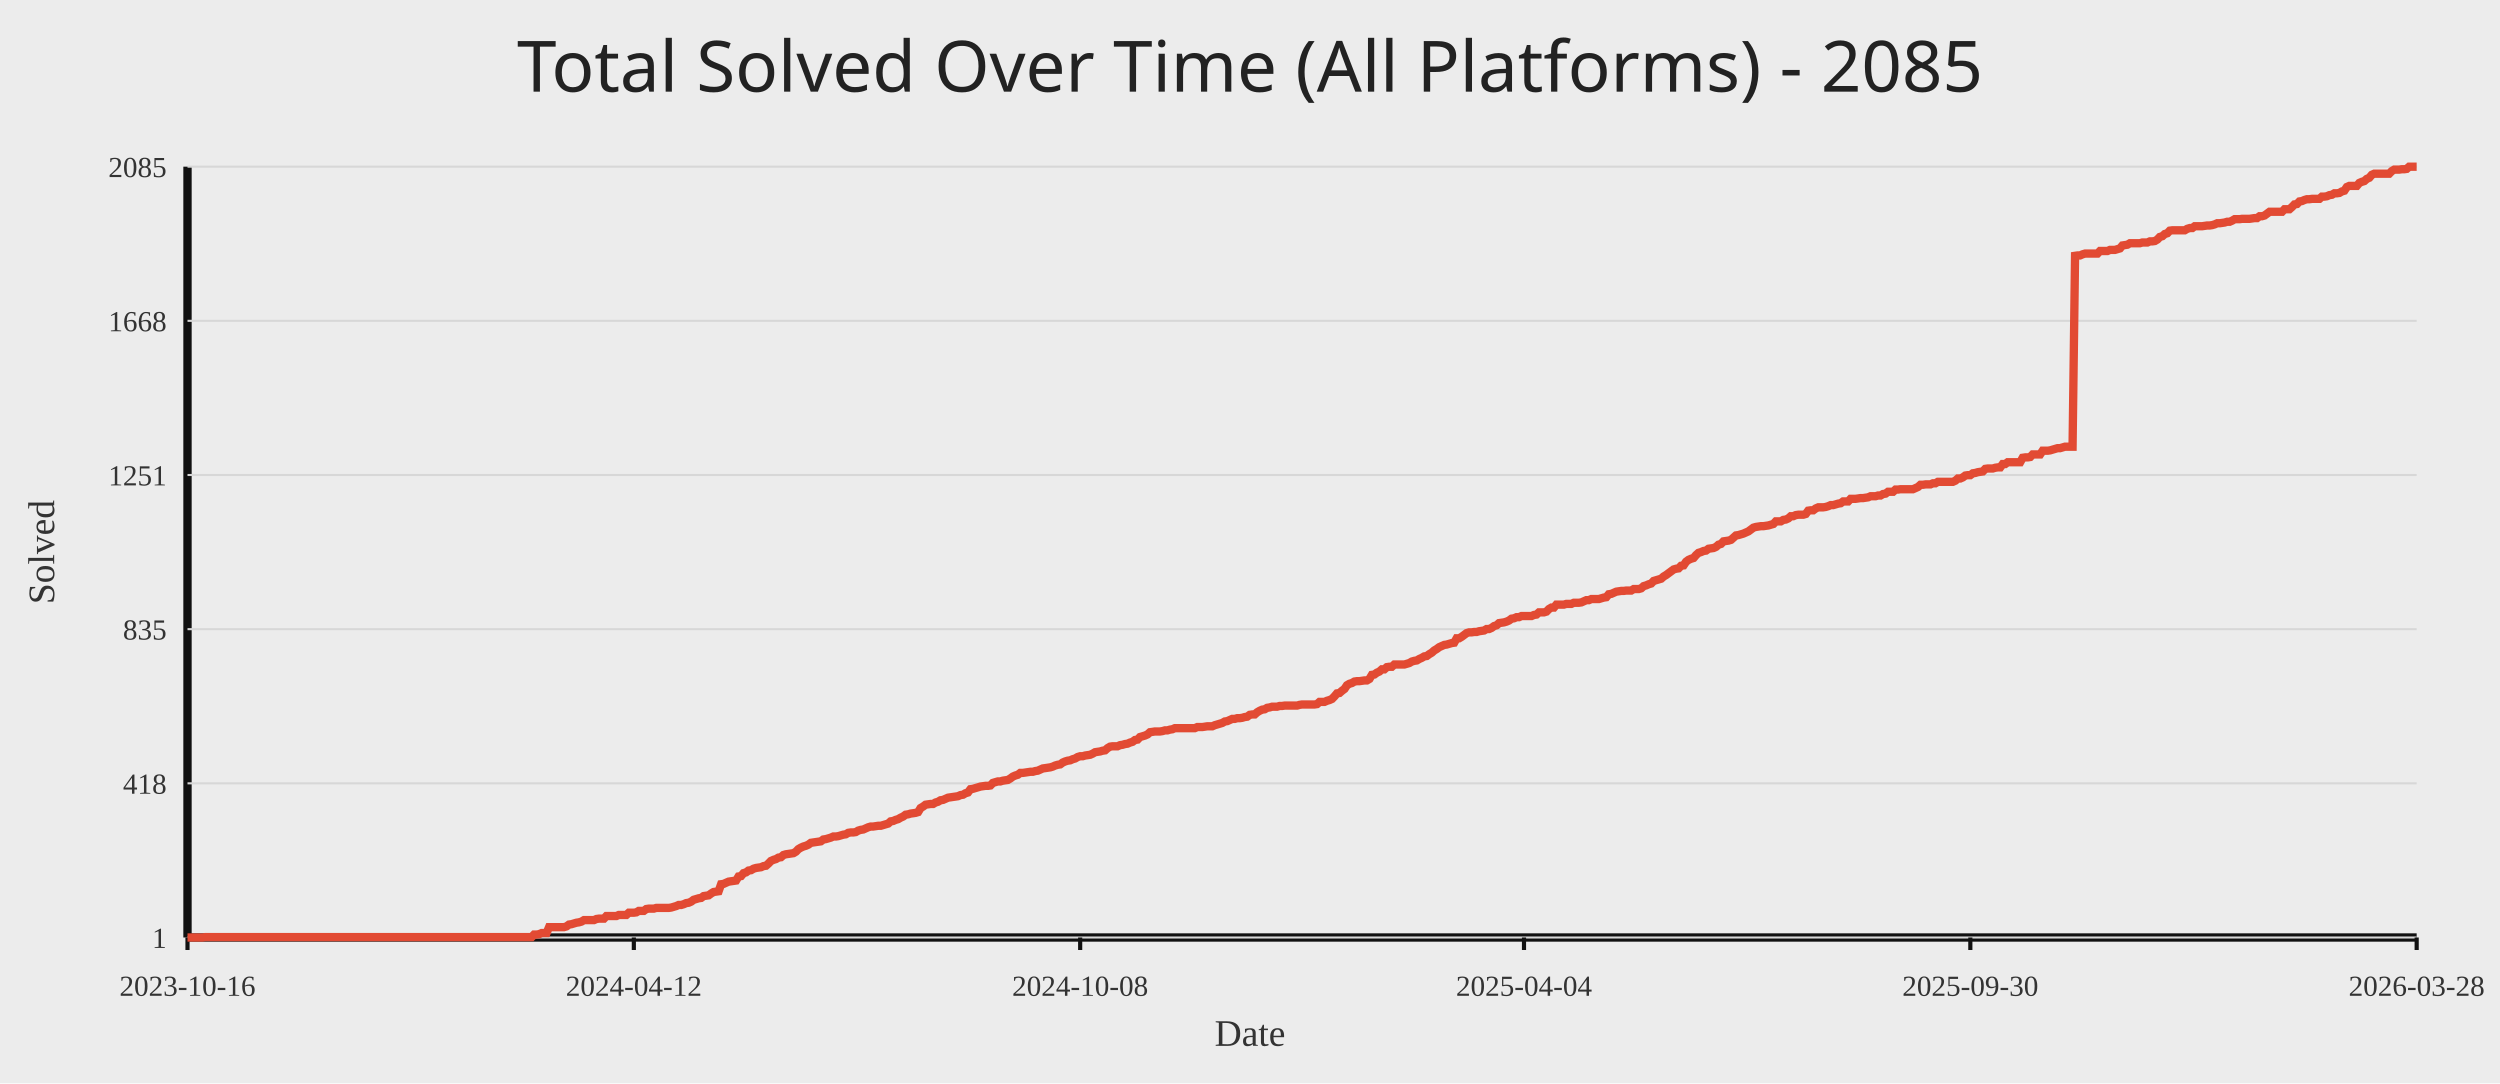
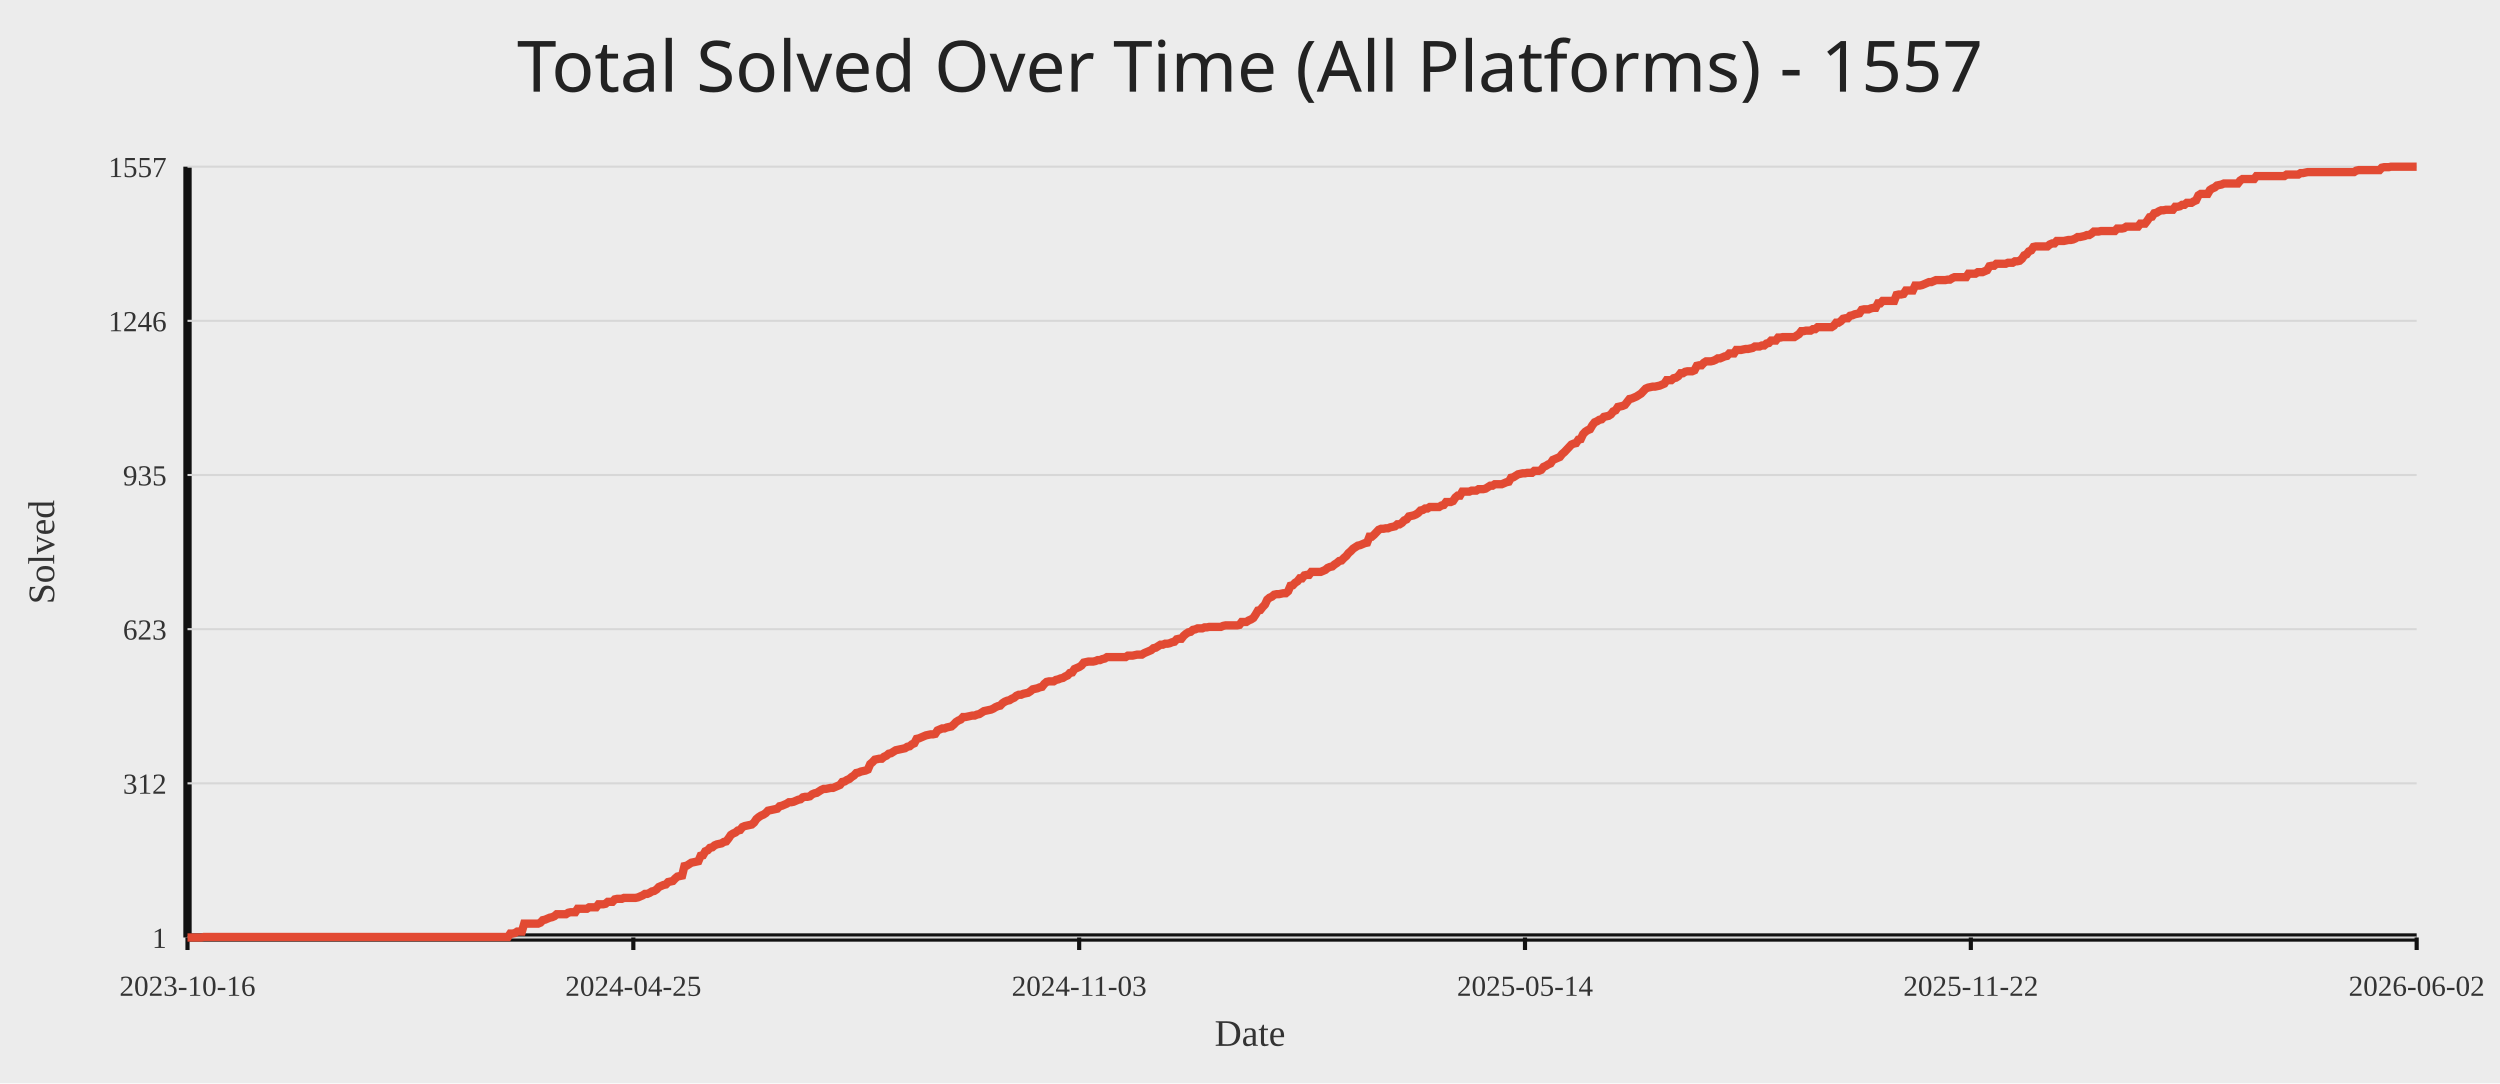
<svg xmlns="http://www.w3.org/2000/svg" width="1200" height="520">
  <rect width="100%" height="100%" fill="#ececec" />
-   <text x="50%" y="44" text-anchor="middle" fill="#222" font-size="34" font-family="Comic Sans MS, Segoe UI">Total Solved Over Time (All Platforms) - 2085</text>
+   <text x="50%" y="44" text-anchor="middle" fill="#222" font-size="34" font-family="Comic Sans MS, Segoe UI">Total Solved Over Time (All Platforms) - 1557</text>
  <line x1="90" y1="450" x2="1160" y2="450" stroke="#111" stroke-width="4" />
  <line x1="90" y1="80" x2="90" y2="450" stroke="#111" stroke-width="4" />
  <line x1="90" y1="450.00" x2="1160" y2="450.00" stroke="#d7d7d7" stroke-width="1" />
  <text x="80" y="455.00" text-anchor="end" fill="#333" font-size="14">1</text>
  <line x1="90" y1="376.00" x2="1160" y2="376.00" stroke="#d7d7d7" stroke-width="1" />
-   <text x="80" y="381.00" text-anchor="end" fill="#333" font-size="14">418</text>
+   <text x="80" y="381.00" text-anchor="end" fill="#333" font-size="14">312</text>
  <line x1="90" y1="302.00" x2="1160" y2="302.00" stroke="#d7d7d7" stroke-width="1" />
-   <text x="80" y="307.00" text-anchor="end" fill="#333" font-size="14">835</text>
+   <text x="80" y="307.00" text-anchor="end" fill="#333" font-size="14">623</text>
  <line x1="90" y1="228.00" x2="1160" y2="228.00" stroke="#d7d7d7" stroke-width="1" />
-   <text x="80" y="233.00" text-anchor="end" fill="#333" font-size="14">1251</text>
+   <text x="80" y="233.00" text-anchor="end" fill="#333" font-size="14">935</text>
  <line x1="90" y1="154.00" x2="1160" y2="154.00" stroke="#d7d7d7" stroke-width="1" />
-   <text x="80" y="159.00" text-anchor="end" fill="#333" font-size="14">1668</text>
+   <text x="80" y="159.00" text-anchor="end" fill="#333" font-size="14">1246</text>
  <line x1="90" y1="80.00" x2="1160" y2="80.00" stroke="#d7d7d7" stroke-width="1" />
-   <text x="80" y="85.00" text-anchor="end" fill="#333" font-size="14">2085</text>
+   <text x="80" y="85.00" text-anchor="end" fill="#333" font-size="14">1557</text>
  <line x1="90.00" y1="450" x2="90.00" y2="456" stroke="#111" stroke-width="2" />
  <text x="90.00" y="478" text-anchor="middle" fill="#333" font-size="14">2023-10-16</text>
-   <line x1="304.24" y1="450" x2="304.24" y2="456" stroke="#111" stroke-width="2" />
-   <text x="304.24" y="478" text-anchor="middle" fill="#333" font-size="14">2024-04-12</text>
-   <line x1="518.48" y1="450" x2="518.48" y2="456" stroke="#111" stroke-width="2" />
-   <text x="518.48" y="478" text-anchor="middle" fill="#333" font-size="14">2024-10-08</text>
-   <line x1="731.52" y1="450" x2="731.52" y2="456" stroke="#111" stroke-width="2" />
-   <text x="731.52" y="478" text-anchor="middle" fill="#333" font-size="14">2025-04-04</text>
-   <line x1="945.76" y1="450" x2="945.76" y2="456" stroke="#111" stroke-width="2" />
-   <text x="945.76" y="478" text-anchor="middle" fill="#333" font-size="14">2025-09-30</text>
+   <line x1="304.00" y1="450" x2="304.00" y2="456" stroke="#111" stroke-width="2" />
+   <text x="304.00" y="478" text-anchor="middle" fill="#333" font-size="14">2024-04-25</text>
+   <line x1="518.00" y1="450" x2="518.00" y2="456" stroke="#111" stroke-width="2" />
+   <text x="518.00" y="478" text-anchor="middle" fill="#333" font-size="14">2024-11-03</text>
+   <line x1="732.00" y1="450" x2="732.00" y2="456" stroke="#111" stroke-width="2" />
+   <text x="732.00" y="478" text-anchor="middle" fill="#333" font-size="14">2025-05-14</text>
+   <line x1="946.00" y1="450" x2="946.00" y2="456" stroke="#111" stroke-width="2" />
+   <text x="946.00" y="478" text-anchor="middle" fill="#333" font-size="14">2025-11-22</text>
  <line x1="1160.00" y1="450" x2="1160.00" y2="456" stroke="#111" stroke-width="2" />
-   <text x="1160.00" y="478" text-anchor="middle" fill="#333" font-size="14">2026-03-28</text>
-   <polyline fill="none" stroke="#e24a33" stroke-width="4" points="90.00,450.00 91.20,450.00 92.39,450.00 93.59,450.00 94.79,450.00 95.98,450.00 97.18,450.00 98.38,449.82 99.57,449.82 100.77,449.82 101.97,449.82 103.17,449.82 104.36,449.82 105.56,449.82 106.76,449.82 107.95,449.82 109.15,449.82 110.35,449.82 111.54,449.82 112.74,449.82 113.94,449.82 115.13,449.82 116.33,449.82 117.53,449.82 118.72,449.82 119.92,449.82 121.12,449.82 122.32,449.82 123.51,449.82 124.71,449.82 125.91,449.82 127.10,449.82 128.30,449.82 129.50,449.82 130.69,449.82 131.89,449.82 133.09,449.82 134.28,449.82 135.48,449.82 136.68,449.82 137.87,449.82 139.07,449.82 140.27,449.82 141.47,449.82 142.66,449.82 143.86,449.82 145.06,449.82 146.25,449.82 147.45,449.82 148.65,449.82 149.84,449.82 151.04,449.82 152.24,449.82 153.43,449.82 154.63,449.82 155.83,449.82 157.02,449.82 158.22,449.82 159.42,449.82 160.62,449.82 161.81,449.82 163.01,449.82 164.21,449.82 165.40,449.82 166.60,449.82 167.80,449.82 168.99,449.82 170.19,449.82 171.39,449.82 172.58,449.82 173.78,449.82 174.98,449.82 176.17,449.82 177.37,449.82 178.57,449.82 179.77,449.82 180.96,449.82 182.16,449.82 183.36,449.82 184.55,449.82 185.75,449.82 186.95,449.82 188.14,449.82 189.34,449.82 190.54,449.82 191.73,449.82 192.93,449.82 194.13,449.82 195.32,449.82 196.52,449.82 197.72,449.82 198.91,449.82 200.11,449.82 201.31,449.82 202.51,449.82 203.70,449.82 204.90,449.82 206.10,449.82 207.29,449.82 208.49,449.82 209.69,449.82 210.88,449.82 212.08,449.82 213.28,449.82 214.47,449.82 215.67,449.82 216.87,449.82 218.06,449.82 219.26,449.82 220.46,449.82 221.66,449.82 222.85,449.82 224.05,449.82 225.25,449.82 226.44,449.82 227.64,449.82 228.84,449.82 230.03,449.82 231.23,449.82 232.43,449.82 233.62,449.82 234.82,449.82 236.02,449.82 237.21,449.82 238.41,449.82 239.61,449.82 240.81,449.82 242.00,449.82 243.20,449.82 244.40,449.82 245.59,449.82 246.79,449.82 247.99,449.82 249.18,449.82 250.38,449.82 251.58,449.82 252.77,449.82 253.97,449.82 255.17,449.82 256.36,448.58 257.56,448.58 258.76,448.40 259.96,447.87 261.15,447.87 262.35,447.87 263.55,445.03 264.74,445.03 265.94,445.03 267.14,445.03 268.33,445.03 269.53,445.03 270.73,445.03 271.92,444.67 273.12,443.79 274.32,443.61 275.51,443.25 276.71,442.90 277.91,442.72 279.11,442.37 280.30,441.66 281.50,441.66 282.70,441.66 283.89,441.66 285.09,441.66 286.29,441.12 287.48,440.95 288.68,440.95 289.88,440.95 291.07,439.70 292.27,439.70 293.47,439.70 294.66,439.70 295.86,439.70 297.06,439.17 298.26,439.17 299.45,439.17 300.65,439.17 301.85,438.10 303.04,438.10 304.24,438.10 305.44,437.93 306.63,437.22 307.83,437.22 309.03,437.22 310.22,436.33 311.42,436.15 312.62,436.15 313.81,436.15 315.01,435.80 316.21,435.80 317.40,435.80 318.60,435.80 319.80,435.80 321.00,435.80 322.19,435.62 323.39,435.26 324.59,434.91 325.78,434.38 326.98,434.38 328.18,434.02 329.37,433.49 330.57,433.31 331.77,432.78 332.96,431.89 334.16,431.54 335.36,431.18 336.55,431.00 337.75,430.12 338.95,429.94 340.15,429.76 341.34,428.87 342.54,428.16 343.74,427.98 344.93,427.81 346.13,424.43 347.33,424.26 348.52,423.72 349.72,423.19 350.92,423.01 352.11,422.84 353.31,422.66 354.51,420.71 355.70,420.53 356.90,419.11 358.10,418.75 359.30,417.86 360.49,417.69 361.69,416.98 362.89,416.62 364.08,416.44 365.28,416.27 366.48,415.73 367.67,415.56 368.87,414.49 370.07,413.25 371.26,412.72 372.46,412.36 373.66,411.65 374.85,411.47 376.05,410.41 377.25,410.05 378.45,409.88 379.64,409.70 380.84,409.52 382.04,408.81 383.23,407.57 384.43,406.86 385.63,406.32 386.82,405.97 388.02,405.44 389.22,404.55 390.41,404.37 391.61,404.19 392.81,404.02 394.00,403.84 395.20,402.95 396.40,402.77 397.60,402.42 398.79,402.06 399.99,401.53 401.19,401.53 402.38,401.35 403.58,401.00 404.78,400.64 405.97,400.47 407.17,399.76 408.37,399.58 409.56,399.58 410.76,399.40 411.96,398.69 413.15,398.33 414.35,398.16 415.55,397.62 416.74,397.09 417.94,396.74 419.14,396.74 420.34,396.56 421.53,396.38 422.73,396.38 423.93,396.03 425.12,395.67 426.32,395.32 427.52,394.25 428.71,394.07 429.91,393.54 431.11,393.19 432.30,392.48 433.50,391.94 434.70,391.06 435.89,390.88 437.09,390.52 438.29,390.35 439.49,390.17 440.68,389.81 441.88,387.86 443.08,387.15 444.27,386.26 445.47,386.08 446.67,385.91 447.86,385.91 449.06,385.20 450.26,384.84 451.45,384.13 452.65,383.95 453.85,383.42 455.04,382.89 456.24,382.71 457.44,382.53 458.64,382.36 459.83,382.18 461.03,381.65 462.23,381.47 463.42,380.76 464.62,380.40 465.82,378.81 467.01,378.63 468.21,378.27 469.41,377.92 470.60,377.56 471.80,377.38 473.00,377.21 474.19,377.21 475.39,377.03 476.59,375.79 477.79,375.43 478.98,375.08 480.18,375.08 481.38,374.72 482.57,374.54 483.77,374.37 484.97,373.66 486.16,372.77 487.36,372.24 488.56,371.88 489.75,370.99 490.95,370.99 492.15,370.82 493.34,370.64 494.54,370.46 495.74,370.46 496.94,370.11 498.13,369.93 499.33,369.40 500.53,368.86 501.72,368.69 502.92,368.51 504.12,368.33 505.31,367.98 506.51,367.44 507.71,367.09 508.90,366.91 510.10,366.02 511.30,365.49 512.49,365.13 513.69,364.96 514.89,364.42 516.09,364.07 517.28,363.36 518.48,363.00 519.68,363.00 520.87,362.65 522.07,362.47 523.27,362.29 524.46,361.76 525.66,361.05 526.86,360.87 528.05,360.70 529.25,360.34 530.45,360.16 531.64,359.10 532.84,358.39 534.04,358.21 535.23,358.21 536.43,358.21 537.63,357.68 538.83,357.50 540.02,357.14 541.22,356.97 542.42,356.43 543.61,356.08 544.81,355.19 546.01,355.01 547.20,353.77 548.40,353.42 549.60,353.06 550.79,352.53 551.99,351.46 553.19,351.29 554.38,351.11 555.58,351.11 556.78,351.11 557.98,350.93 559.17,350.58 560.37,350.58 561.57,350.22 562.76,350.04 563.96,349.51 565.16,349.51 566.35,349.51 567.55,349.51 568.75,349.51 569.94,349.51 571.14,349.51 572.34,349.51 573.53,349.51 574.73,348.98 575.93,348.98 577.13,348.98 578.32,348.80 579.52,348.62 580.72,348.62 581.91,348.62 583.11,348.09 584.31,347.74 585.50,347.38 586.70,347.02 587.90,346.31 589.09,346.14 590.29,345.60 591.49,345.07 592.68,345.07 593.88,344.72 595.08,344.72 596.28,344.54 597.47,344.18 598.67,344.01 599.87,343.12 601.06,342.94 602.26,342.94 603.46,341.88 604.65,341.17 605.85,340.63 607.05,340.46 608.24,339.75 609.44,339.57 610.64,339.21 611.83,339.21 613.03,339.21 614.23,338.86 615.43,338.86 616.62,338.68 617.82,338.68 619.02,338.68 620.21,338.68 621.41,338.68 622.61,338.68 623.80,338.33 625.00,338.15 626.20,338.15 627.39,338.15 628.59,338.15 629.79,338.15 630.98,338.15 632.18,337.97 633.38,336.90 634.57,336.90 635.77,336.90 636.97,336.37 638.17,336.02 639.36,335.48 640.56,334.24 641.76,332.82 642.95,332.64 644.15,331.58 645.35,330.69 646.54,328.92 647.74,328.21 648.94,327.85 650.13,327.14 651.33,326.96 652.53,326.96 653.72,326.79 654.92,326.61 656.12,326.61 657.32,325.90 658.51,323.94 659.71,323.77 660.91,322.88 662.10,322.35 663.30,321.28 664.50,321.28 665.69,320.22 666.89,320.04 668.09,320.04 669.28,318.97 670.48,318.97 671.68,318.97 672.87,318.97 674.07,318.97 675.27,318.62 676.47,318.26 677.66,317.55 678.86,317.20 680.06,317.02 681.25,316.31 682.45,315.78 683.65,315.07 684.84,314.89 686.04,314.00 687.24,313.29 688.43,312.23 689.63,311.52 690.83,310.63 692.02,310.10 693.22,309.56 694.42,309.39 695.62,309.03 696.81,308.68 698.01,308.50 699.21,306.37 700.40,306.37 701.60,305.66 702.80,304.77 703.99,303.88 705.19,303.53 706.39,303.53 707.58,303.35 708.78,303.35 709.98,302.99 711.17,302.82 712.37,302.64 713.57,301.93 714.77,301.93 715.96,301.40 717.16,300.51 718.36,300.15 719.55,299.09 720.75,298.91 721.95,298.73 723.14,298.38 724.34,297.85 725.54,296.96 726.73,296.78 727.93,296.25 729.13,296.25 730.32,295.71 731.52,295.71 732.72,295.71 733.91,295.71 735.11,295.71 736.31,295.18 737.51,295.00 738.70,293.94 739.90,293.94 741.10,293.94 742.29,293.58 743.49,292.34 744.69,291.63 745.88,291.63 747.08,290.21 748.28,290.21 749.47,290.21 750.67,290.21 751.87,289.86 753.06,289.86 754.26,289.86 755.46,289.32 756.66,289.32 757.85,289.32 759.05,289.15 760.25,288.61 761.44,288.08 762.64,288.08 763.84,287.55 765.03,287.55 766.23,287.55 767.43,287.55 768.62,287.19 769.82,286.84 771.02,286.66 772.21,285.24 773.41,285.06 774.61,284.53 775.81,284.00 777.00,283.82 778.20,283.64 779.40,283.64 780.59,283.46 781.79,283.46 782.99,283.46 784.18,282.75 785.38,282.75 786.58,282.75 787.77,282.40 788.97,281.33 790.17,280.98 791.36,280.45 792.56,280.09 793.76,278.85 794.96,278.49 796.15,278.14 797.35,277.78 798.55,276.72 799.74,276.01 800.94,275.12 802.14,274.23 803.33,273.34 804.53,272.99 805.73,272.81 806.92,271.57 808.12,271.39 809.32,269.62 810.51,268.73 811.71,268.20 812.91,267.84 814.11,266.42 815.30,265.36 816.50,265.00 817.70,264.47 818.89,264.29 820.09,263.40 821.29,263.22 822.48,263.05 823.68,262.51 824.88,261.45 826.07,261.09 827.27,259.85 828.47,259.67 829.66,259.50 830.86,259.14 832.06,258.08 833.26,257.01 834.45,256.83 835.65,256.48 836.85,256.12 838.04,255.59 839.24,255.06 840.44,254.17 841.63,253.28 842.83,252.93 844.03,252.75 845.22,252.57 846.42,252.57 847.62,252.39 848.81,252.22 850.01,251.86 851.21,251.51 852.40,250.26 853.60,250.26 854.80,250.26 856.00,249.55 857.19,249.38 858.39,248.84 859.59,247.78 860.78,247.78 861.98,247.25 863.18,247.07 864.37,247.07 865.57,247.07 866.77,246.71 867.96,245.12 869.16,244.94 870.36,244.94 871.55,244.05 872.75,243.52 873.95,243.52 875.15,243.52 876.34,243.34 877.54,242.98 878.74,242.45 879.93,242.45 881.13,242.10 882.33,241.74 883.52,241.56 884.72,240.68 885.92,240.68 887.11,240.68 888.31,239.43 889.51,239.43 890.70,239.43 891.90,239.26 893.10,239.08 894.30,239.08 895.49,238.90 896.69,238.72 897.89,238.19 899.08,238.19 900.28,238.19 901.48,237.84 902.67,237.84 903.87,237.13 905.07,236.95 906.26,236.06 907.46,236.06 908.66,236.06 909.85,235.00 911.05,235.00 912.25,234.82 913.45,234.82 914.64,234.82 915.84,234.82 917.04,234.82 918.23,234.82 919.43,234.29 920.63,233.75 921.82,232.69 923.02,232.69 924.22,232.51 925.41,232.51 926.61,232.51 927.81,231.98 929.00,231.98 930.20,231.27 931.40,231.27 932.60,231.27 933.79,231.27 934.99,231.27 936.19,231.27 937.38,231.27 938.58,230.73 939.78,229.67 940.97,229.67 942.17,229.14 943.37,228.25 944.56,228.07 945.76,228.07 946.96,227.18 948.15,227.01 949.35,226.65 950.55,226.47 951.74,226.30 952.94,225.05 954.14,224.88 955.34,224.88 956.53,224.88 957.73,224.52 958.93,224.34 960.12,224.34 961.32,222.74 962.52,222.74 963.71,221.86 964.91,221.86 966.11,221.86 967.30,221.86 968.50,221.86 969.70,221.86 970.89,219.73 972.09,219.55 973.29,219.55 974.49,219.37 975.68,218.13 976.88,218.13 978.08,218.13 979.27,218.13 980.47,216.35 981.67,216.35 982.86,216.35 984.06,216.18 985.26,215.82 986.45,215.47 987.65,215.11 988.85,215.11 990.04,214.76 991.24,214.40 992.44,214.40 993.64,214.40 994.83,214.40 996.03,122.79 997.23,122.61 998.42,122.61 999.62,122.08 1000.82,121.72 1002.01,121.72 1003.21,121.72 1004.41,121.72 1005.60,121.72 1006.80,121.72 1008.00,120.48 1009.19,120.48 1010.39,120.48 1011.59,120.48 1012.79,119.95 1013.98,119.95 1015.18,119.95 1016.38,119.59 1017.57,119.24 1018.77,117.82 1019.97,117.64 1021.16,117.46 1022.36,116.75 1023.56,116.75 1024.75,116.75 1025.95,116.75 1027.15,116.75 1028.34,116.40 1029.54,116.40 1030.74,116.40 1031.94,115.86 1033.13,115.86 1034.33,115.69 1035.53,114.98 1036.72,113.73 1037.92,113.38 1039.12,112.31 1040.31,111.96 1041.51,110.71 1042.71,110.54 1043.90,110.54 1045.10,110.54 1046.30,110.54 1047.49,110.54 1048.69,110.54 1049.89,109.83 1051.09,109.47 1052.28,109.47 1053.48,108.58 1054.68,108.58 1055.87,108.58 1057.07,108.58 1058.27,108.41 1059.46,108.23 1060.66,108.23 1061.86,108.05 1063.05,107.70 1064.25,107.16 1065.45,107.16 1066.64,106.99 1067.84,106.81 1069.04,106.45 1070.23,106.45 1071.43,105.92 1072.63,105.21 1073.83,105.21 1075.02,105.21 1076.22,105.03 1077.42,105.03 1078.61,105.03 1079.81,105.03 1081.01,104.86 1082.20,104.68 1083.40,104.68 1084.60,103.79 1085.79,103.79 1086.99,103.44 1088.19,102.55 1089.38,101.66 1090.58,101.66 1091.78,101.66 1092.98,101.66 1094.17,101.66 1095.37,101.66 1096.57,100.42 1097.76,100.42 1098.96,100.42 1100.16,99.35 1101.35,98.11 1102.55,97.93 1103.75,96.69 1104.94,96.51 1106.14,95.98 1107.34,95.62 1108.53,95.62 1109.73,95.45 1110.93,95.45 1112.13,95.45 1113.32,95.45 1114.52,94.38 1115.72,94.38 1116.91,94.20 1118.11,93.67 1119.31,93.49 1120.50,92.78 1121.70,92.78 1122.90,92.61 1124.09,91.90 1125.29,91.54 1126.49,89.76 1127.68,89.23 1128.88,89.23 1130.08,89.23 1131.28,89.23 1132.47,87.81 1133.67,87.28 1134.87,86.92 1136.06,85.86 1137.26,85.33 1138.46,83.91 1139.65,83.37 1140.85,83.37 1142.05,83.37 1143.24,83.37 1144.44,83.37 1145.64,83.37 1146.83,83.37 1148.03,82.13 1149.23,81.42 1150.43,81.42 1151.62,81.42 1152.82,81.24 1154.02,81.24 1155.21,81.07 1156.41,80.00 1157.61,80.00 1158.80,80.00 1160.00,80.00" />
+   <text x="1160.00" y="478" text-anchor="middle" fill="#333" font-size="14">2026-06-02</text>
+   <polyline fill="none" stroke="#e24a33" stroke-width="4" points="90.00,450.00 91.11,450.00 92.23,450.00 93.34,450.00 94.46,450.00 95.57,450.00 96.69,450.00 97.80,449.76 98.92,449.76 100.03,449.76 101.15,449.76 102.26,449.76 103.38,449.76 104.49,449.76 105.60,449.76 106.72,449.76 107.83,449.76 108.95,449.76 110.06,449.76 111.18,449.76 112.29,449.76 113.41,449.76 114.52,449.76 115.64,449.76 116.75,449.76 117.86,449.76 118.98,449.76 120.09,449.76 121.21,449.76 122.32,449.76 123.44,449.76 124.55,449.76 125.67,449.76 126.78,449.76 127.90,449.76 129.01,449.76 130.12,449.76 131.24,449.76 132.35,449.76 133.47,449.76 134.58,449.76 135.70,449.76 136.81,449.76 137.93,449.76 139.04,449.76 140.16,449.76 141.27,449.76 142.39,449.76 143.50,449.76 144.61,449.76 145.73,449.76 146.84,449.76 147.96,449.76 149.07,449.76 150.19,449.76 151.30,449.76 152.42,449.76 153.53,449.76 154.65,449.76 155.76,449.76 156.88,449.76 157.99,449.76 159.10,449.76 160.22,449.76 161.33,449.76 162.45,449.76 163.56,449.76 164.68,449.76 165.79,449.76 166.91,449.76 168.02,449.76 169.14,449.76 170.25,449.76 171.36,449.76 172.48,449.76 173.59,449.76 174.71,449.76 175.82,449.76 176.94,449.76 178.05,449.76 179.17,449.76 180.28,449.76 181.40,449.76 182.51,449.76 183.62,449.76 184.74,449.76 185.85,449.76 186.97,449.76 188.08,449.76 189.20,449.76 190.31,449.76 191.43,449.76 192.54,449.76 193.66,449.76 194.77,449.76 195.89,449.76 197.00,449.76 198.11,449.76 199.23,449.76 200.34,449.76 201.46,449.76 202.57,449.76 203.69,449.76 204.80,449.76 205.92,449.76 207.03,449.76 208.15,449.76 209.26,449.76 210.38,449.76 211.49,449.76 212.60,449.76 213.72,449.76 214.83,449.76 215.95,449.76 217.06,449.76 218.18,449.76 219.29,449.76 220.41,449.76 221.52,449.76 222.64,449.76 223.75,449.76 224.86,449.76 225.98,449.76 227.09,449.76 228.21,449.76 229.32,449.76 230.44,449.76 231.55,449.76 232.67,449.76 233.78,449.76 234.90,449.76 236.01,449.76 237.12,449.76 238.24,449.76 239.35,449.76 240.47,449.76 241.58,449.76 242.70,449.76 243.81,449.76 244.93,448.10 246.04,448.10 247.16,447.86 248.27,447.15 249.39,447.15 250.50,447.15 251.61,443.34 252.73,443.34 253.84,443.34 254.96,443.34 256.07,443.34 257.19,443.34 258.30,443.34 259.42,442.87 260.53,441.68 261.65,441.44 262.76,440.96 263.88,440.49 264.99,440.25 266.10,439.78 267.22,438.82 268.33,438.82 269.45,438.82 270.56,438.82 271.68,438.82 272.79,438.11 273.91,437.87 275.02,437.87 276.14,437.87 277.25,436.21 278.36,436.21 279.48,436.21 280.59,436.21 281.71,436.21 282.82,435.49 283.94,435.49 285.05,435.49 286.17,435.49 287.28,434.07 288.40,434.07 289.51,434.07 290.62,433.83 291.74,432.88 292.85,432.88 293.97,432.88 295.08,431.69 296.20,431.45 297.31,431.45 298.43,431.45 299.54,430.98 300.66,430.98 301.77,430.98 302.89,430.98 304.00,430.98 305.11,430.98 306.23,430.74 307.34,430.26 308.46,429.79 309.57,429.07 310.69,429.07 311.80,428.60 312.92,427.89 314.03,427.65 315.15,426.93 316.26,425.75 317.38,425.27 318.49,424.79 319.60,424.56 320.72,423.37 321.83,423.13 322.95,422.89 324.06,421.70 325.18,420.75 326.29,420.51 327.41,420.28 328.52,415.76 329.64,415.52 330.75,414.81 331.86,414.09 332.98,413.86 334.09,413.62 335.21,413.38 336.32,410.76 337.44,410.53 338.55,408.62 339.67,408.15 340.78,406.96 341.90,406.72 343.01,405.77 344.12,405.30 345.24,405.06 346.35,404.82 347.47,404.11 348.58,403.87 349.70,402.44 350.81,400.78 351.93,400.06 353.04,399.59 354.16,398.64 355.27,398.40 356.39,396.97 357.50,396.50 358.61,396.26 359.73,396.02 360.84,395.78 361.96,394.83 363.07,393.17 364.19,392.22 365.30,391.50 366.42,391.03 367.53,390.31 368.65,389.13 369.76,388.89 370.88,388.65 371.99,388.41 373.10,388.17 374.22,386.99 375.33,386.75 376.45,386.27 377.56,385.80 378.68,385.08 379.79,385.08 380.91,384.85 382.02,384.37 383.14,383.89 384.25,383.66 385.36,382.71 386.48,382.47 387.59,382.47 388.71,382.23 389.82,381.28 390.94,380.80 392.05,380.57 393.17,379.85 394.28,379.14 395.40,378.66 396.51,378.66 397.62,378.43 398.74,378.19 399.85,378.19 400.97,377.71 402.08,377.24 403.20,376.76 404.31,375.33 405.43,375.10 406.54,374.38 407.66,373.91 408.77,372.96 409.89,372.24 411.00,371.05 412.11,370.82 413.23,370.34 414.34,370.10 415.46,369.87 416.57,369.39 417.69,366.77 418.80,365.82 419.92,364.63 421.03,364.40 422.15,364.16 423.26,364.16 424.38,363.21 425.49,362.73 426.60,361.78 427.72,361.54 428.83,360.83 429.95,360.12 431.06,359.88 432.18,359.64 433.29,359.40 434.41,359.16 435.52,358.45 436.64,358.21 437.75,357.26 438.86,356.79 439.98,354.65 441.09,354.41 442.21,353.93 443.32,353.46 444.44,352.98 445.55,352.74 446.67,352.51 447.78,352.51 448.90,352.27 450.01,350.60 451.12,350.13 452.24,349.65 453.35,349.65 454.47,349.18 455.58,348.94 456.70,348.70 457.81,347.75 458.93,346.56 460.04,345.85 461.16,345.37 462.27,344.18 463.39,344.18 464.50,343.95 465.61,343.71 466.73,343.47 467.84,343.47 468.96,342.99 470.07,342.76 471.19,342.04 472.30,341.33 473.42,341.09 474.53,340.85 475.65,340.62 476.76,340.14 477.88,339.43 478.99,338.95 480.10,338.71 481.22,337.53 482.33,336.81 483.45,336.34 484.56,336.10 485.68,335.39 486.79,334.91 487.91,333.96 489.02,333.48 490.14,333.48 491.25,333.01 492.36,332.77 493.48,332.53 494.59,331.82 495.71,330.87 496.82,330.63 497.94,330.39 499.05,329.92 500.17,329.68 501.28,328.25 502.40,327.30 503.51,327.06 504.62,327.06 505.74,327.06 506.85,326.35 507.97,326.11 509.08,325.64 510.20,325.40 511.31,324.69 512.43,324.21 513.54,323.02 514.66,322.78 515.77,321.12 516.89,320.64 518.00,320.17 519.11,319.45 520.23,318.03 521.34,317.79 522.46,317.55 523.57,317.55 524.69,317.55 525.80,317.31 526.92,316.84 528.03,316.84 529.15,316.36 530.26,316.12 531.38,315.41 532.49,315.41 533.60,315.41 534.72,315.41 535.83,315.41 536.95,315.41 538.06,315.41 539.18,315.41 540.29,315.41 541.41,314.70 542.52,314.70 543.64,314.70 544.75,314.46 545.86,314.22 546.98,314.22 548.09,314.22 549.21,313.51 550.32,313.03 551.44,312.56 552.55,312.08 553.67,311.13 554.78,310.89 555.90,310.18 557.01,309.47 558.12,309.47 559.24,308.99 560.35,308.99 561.47,308.75 562.58,308.28 563.70,308.04 564.81,306.85 565.93,306.61 567.04,306.61 568.16,305.19 569.27,304.24 570.39,303.52 571.50,303.28 572.61,302.33 573.73,302.10 574.84,301.62 575.96,301.62 577.07,301.62 578.19,301.14 579.30,301.14 580.42,300.91 581.53,300.91 582.65,300.91 583.76,300.91 584.88,300.91 585.99,300.91 587.10,300.43 588.22,300.19 589.33,300.19 590.45,300.19 591.56,300.19 592.68,300.19 593.79,300.19 594.91,299.96 596.02,298.53 597.14,298.53 598.25,298.53 599.36,297.81 600.48,297.34 601.59,296.63 602.71,294.96 603.82,293.06 604.94,292.82 606.05,291.39 607.17,290.21 608.28,287.83 609.40,286.88 610.51,286.40 611.62,285.45 612.74,285.21 613.85,285.21 614.97,284.97 616.08,284.74 617.20,284.74 618.31,283.79 619.43,281.17 620.54,280.93 621.66,279.74 622.77,279.03 623.89,277.60 625.00,277.60 626.11,276.18 627.23,275.94 628.34,275.94 629.46,274.51 630.57,274.51 631.69,274.51 632.80,274.51 633.92,274.51 635.03,274.04 636.15,273.56 637.26,272.61 638.38,272.13 639.49,271.90 640.60,270.94 641.72,270.23 642.83,269.28 643.95,269.04 645.06,267.85 646.18,266.90 647.29,265.48 648.41,264.52 649.52,263.34 650.64,262.62 651.75,261.91 652.86,261.67 653.98,261.20 655.09,260.72 656.21,260.48 657.32,257.63 658.44,257.63 659.55,256.68 660.67,255.49 661.78,254.30 662.90,253.82 664.01,253.82 665.12,253.59 666.24,253.59 667.35,253.11 668.47,252.87 669.58,252.63 670.70,251.68 671.81,251.68 672.93,250.97 674.04,249.78 675.16,249.31 676.27,247.88 677.39,247.64 678.50,247.40 679.61,246.93 680.73,246.21 681.84,245.03 682.96,244.79 684.07,244.07 685.19,244.07 686.30,243.36 687.42,243.36 688.53,243.36 689.65,243.36 690.76,243.36 691.88,242.65 692.99,242.41 694.10,240.98 695.22,240.98 696.33,240.98 697.45,240.51 698.56,238.84 699.68,237.89 700.79,237.89 701.91,235.99 703.02,235.99 704.14,235.99 705.25,235.99 706.36,235.51 707.48,235.51 708.59,235.51 709.71,234.80 710.82,234.80 711.94,234.80 713.05,234.56 714.17,233.85 715.28,233.14 716.40,233.14 717.51,232.42 718.62,232.42 719.74,232.42 720.85,232.42 721.97,231.95 723.08,231.47 724.20,231.23 725.31,229.33 726.43,229.09 727.54,228.38 728.66,227.67 729.77,227.43 730.89,227.19 732.00,227.19 733.11,226.95 734.23,226.95 735.34,226.95 736.46,226.00 737.57,226.00 738.69,226.00 739.80,225.53 740.92,224.10 742.03,223.62 743.15,222.91 744.26,222.44 745.38,220.77 746.49,220.30 747.60,219.82 748.72,219.34 749.83,217.92 750.95,216.97 752.06,215.78 753.18,214.59 754.29,213.40 755.41,212.92 756.52,212.69 757.64,211.02 758.75,210.78 759.86,208.41 760.98,207.22 762.09,206.50 763.21,206.03 764.32,204.13 765.44,202.70 766.55,202.22 767.67,201.51 768.78,201.27 769.90,200.08 771.01,199.85 772.12,199.61 773.24,198.89 774.35,197.47 775.47,196.99 776.58,195.33 777.70,195.09 778.81,194.85 779.93,194.38 781.04,192.95 782.16,191.52 783.27,191.29 784.39,190.81 785.50,190.33 786.61,189.62 787.73,188.91 788.84,187.72 789.96,186.53 791.07,186.05 792.19,185.82 793.30,185.58 794.42,185.58 795.53,185.34 796.65,185.10 797.76,184.63 798.88,184.15 799.99,182.49 801.10,182.49 802.22,182.49 803.33,181.54 804.45,181.30 805.56,180.58 806.68,179.16 807.79,179.16 808.91,178.44 810.02,178.21 811.14,178.21 812.25,178.21 813.36,177.73 814.48,175.59 815.59,175.35 816.71,175.35 817.82,174.16 818.94,173.45 820.05,173.45 821.17,173.45 822.28,173.21 823.40,172.74 824.51,172.02 825.62,172.02 826.74,171.55 827.85,171.07 828.97,170.84 830.08,169.65 831.20,169.65 832.31,169.65 833.43,167.98 834.54,167.98 835.66,167.98 836.77,167.74 837.89,167.51 839.00,167.51 840.11,167.27 841.23,167.03 842.34,166.32 843.46,166.32 844.57,166.32 845.69,165.84 846.80,165.84 847.92,164.89 849.03,164.65 850.15,163.46 851.26,163.46 852.38,163.46 853.49,162.04 854.60,162.04 855.72,161.80 856.83,161.80 857.95,161.80 859.06,161.80 860.18,161.80 861.29,161.80 862.41,161.09 863.52,160.37 864.64,158.95 865.75,158.95 866.86,158.71 867.98,158.71 869.09,158.71 870.21,157.99 871.32,157.99 872.44,157.04 873.55,157.04 874.67,157.04 875.78,157.04 876.90,157.04 878.01,157.04 879.12,157.04 880.24,156.33 881.35,154.90 882.47,154.90 883.58,154.19 884.70,153.00 885.81,152.76 886.93,152.76 888.04,151.57 889.16,151.34 890.27,150.86 891.39,150.62 892.50,150.39 893.61,148.72 894.73,148.48 895.84,148.48 896.96,148.48 898.07,148.01 899.19,147.77 900.30,147.77 901.42,145.63 902.53,145.63 903.65,144.44 904.76,144.44 905.88,144.44 906.99,144.44 908.10,144.44 909.22,144.44 910.33,141.59 911.45,141.35 912.56,141.35 913.68,141.11 914.79,139.45 915.91,139.45 917.02,139.45 918.14,139.45 919.25,137.07 920.36,137.07 921.48,137.07 922.59,136.83 923.71,136.36 924.82,135.88 925.94,135.40 927.05,135.40 928.17,134.93 929.28,134.45 930.40,134.45 931.51,134.45 932.62,134.45 933.74,134.45 934.85,134.22 935.97,134.22 937.08,133.50 938.20,133.03 939.31,133.03 940.43,133.03 941.54,133.03 942.66,133.03 943.77,133.03 944.89,131.36 946.00,131.36 947.11,131.36 948.23,131.36 949.34,130.65 950.46,130.65 951.57,130.65 952.69,130.17 953.80,129.70 954.92,127.80 956.03,127.56 957.15,127.56 958.26,126.61 959.38,126.61 960.49,126.61 961.60,126.61 962.72,126.61 963.83,126.13 964.95,126.13 966.06,126.13 967.18,125.42 968.29,125.42 969.41,125.18 970.52,124.23 971.64,122.56 972.75,122.09 973.86,120.66 974.98,120.19 976.09,118.52 977.21,118.28 978.32,118.28 979.44,118.28 980.55,118.28 981.67,118.28 982.78,118.28 983.90,117.33 985.01,116.86 986.12,116.86 987.24,115.67 988.35,115.67 989.47,115.67 990.58,115.67 991.70,115.43 992.81,115.19 993.93,115.19 995.04,114.96 996.16,114.48 997.27,113.77 998.39,113.77 999.50,113.53 1000.61,113.29 1001.73,112.81 1002.84,112.81 1003.96,112.10 1005.07,111.15 1006.19,111.15 1007.30,111.15 1008.42,110.91 1009.53,110.91 1010.65,110.91 1011.76,110.91 1012.88,110.91 1013.99,110.91 1015.10,110.91 1016.22,109.72 1017.33,109.72 1018.45,109.72 1019.56,109.49 1020.68,108.77 1021.79,108.77 1022.91,108.77 1024.02,108.77 1025.14,108.77 1026.25,108.77 1027.36,107.35 1028.48,107.35 1029.59,107.35 1030.71,105.92 1031.82,104.25 1032.94,104.02 1034.05,102.35 1035.17,102.11 1036.28,101.40 1037.40,100.93 1038.51,100.93 1039.62,100.69 1040.74,100.69 1041.85,100.69 1042.97,100.69 1044.08,99.26 1045.20,99.26 1046.31,99.02 1047.43,98.31 1048.54,98.31 1049.66,97.36 1050.77,97.36 1051.89,97.36 1053.00,96.65 1054.11,96.17 1055.23,93.79 1056.34,93.08 1057.46,93.08 1058.57,93.08 1059.69,93.08 1060.80,91.18 1061.92,90.46 1063.03,89.99 1064.15,89.04 1065.26,88.80 1066.38,88.56 1067.49,88.08 1068.60,88.08 1069.72,88.08 1070.83,88.08 1071.95,88.08 1073.06,88.08 1074.18,88.08 1075.29,86.66 1076.41,85.94 1077.52,85.94 1078.64,85.94 1079.75,85.94 1080.86,85.94 1081.98,85.94 1083.09,84.52 1084.21,84.52 1085.32,84.52 1086.44,84.52 1087.55,84.52 1088.67,84.52 1089.78,84.52 1090.90,84.52 1092.01,84.52 1093.12,84.52 1094.24,84.52 1095.35,84.52 1096.47,84.52 1097.58,83.80 1098.70,83.80 1099.81,83.80 1100.93,83.80 1102.04,83.80 1103.16,83.80 1104.27,83.09 1105.39,83.09 1106.50,82.85 1107.61,82.62 1108.73,82.62 1109.84,82.62 1110.96,82.62 1112.07,82.62 1113.19,82.62 1114.30,82.62 1115.42,82.62 1116.53,82.62 1117.65,82.62 1118.76,82.62 1119.88,82.62 1120.99,82.62 1122.10,82.62 1123.22,82.62 1124.33,82.62 1125.45,82.62 1126.56,82.62 1127.68,82.62 1128.79,82.62 1129.91,82.62 1131.02,81.90 1132.14,81.66 1133.25,81.66 1134.36,81.66 1135.48,81.66 1136.59,81.66 1137.71,81.66 1138.82,81.66 1139.94,81.66 1141.05,81.66 1142.17,81.66 1143.28,80.48 1144.40,80.24 1145.51,80.24 1146.62,80.24 1147.74,80.00 1148.85,80.00 1149.97,80.00 1151.08,80.00 1152.20,80.00 1153.31,80.00 1154.43,80.00 1155.54,80.00 1156.66,80.00 1157.77,80.00 1158.89,80.00 1160.00,80.00" />
  <text x="50%" y="502" text-anchor="middle" fill="#333" font-size="18">Date</text>
  <text x="26" y="265.00" transform="rotate(-90 26 265.00)" text-anchor="middle" fill="#333" font-size="18">Solved</text>
</svg>
